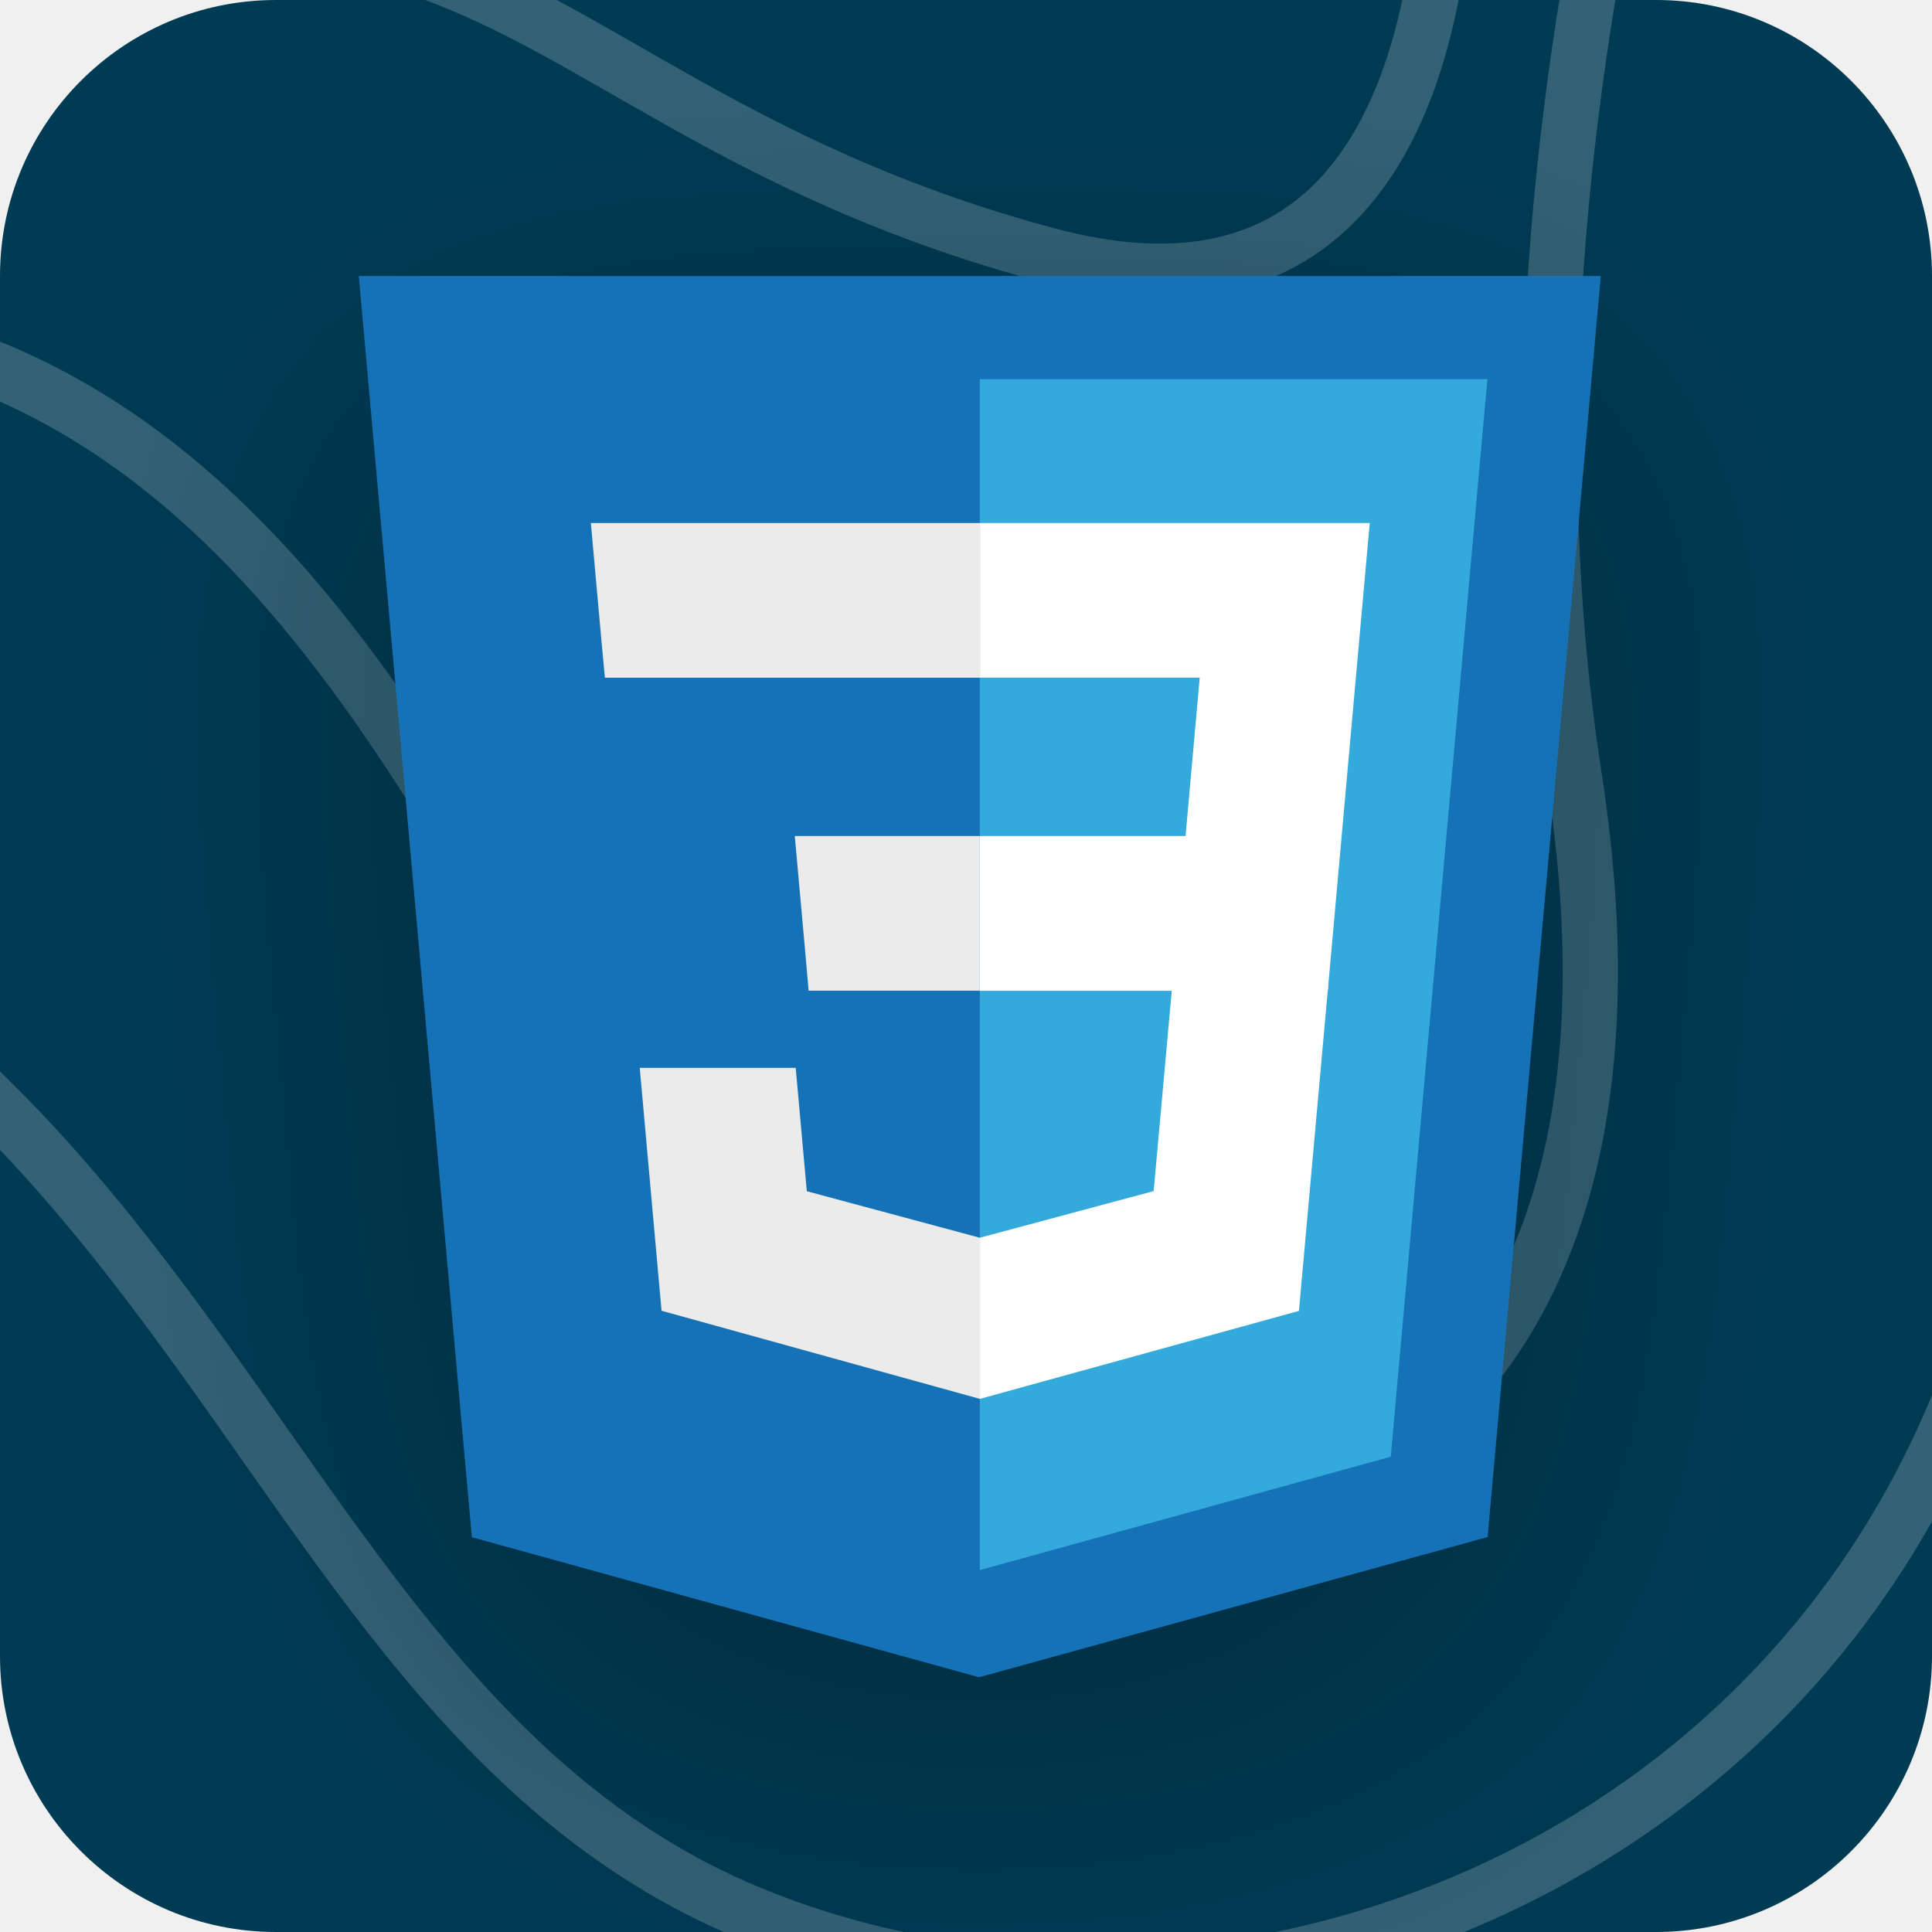
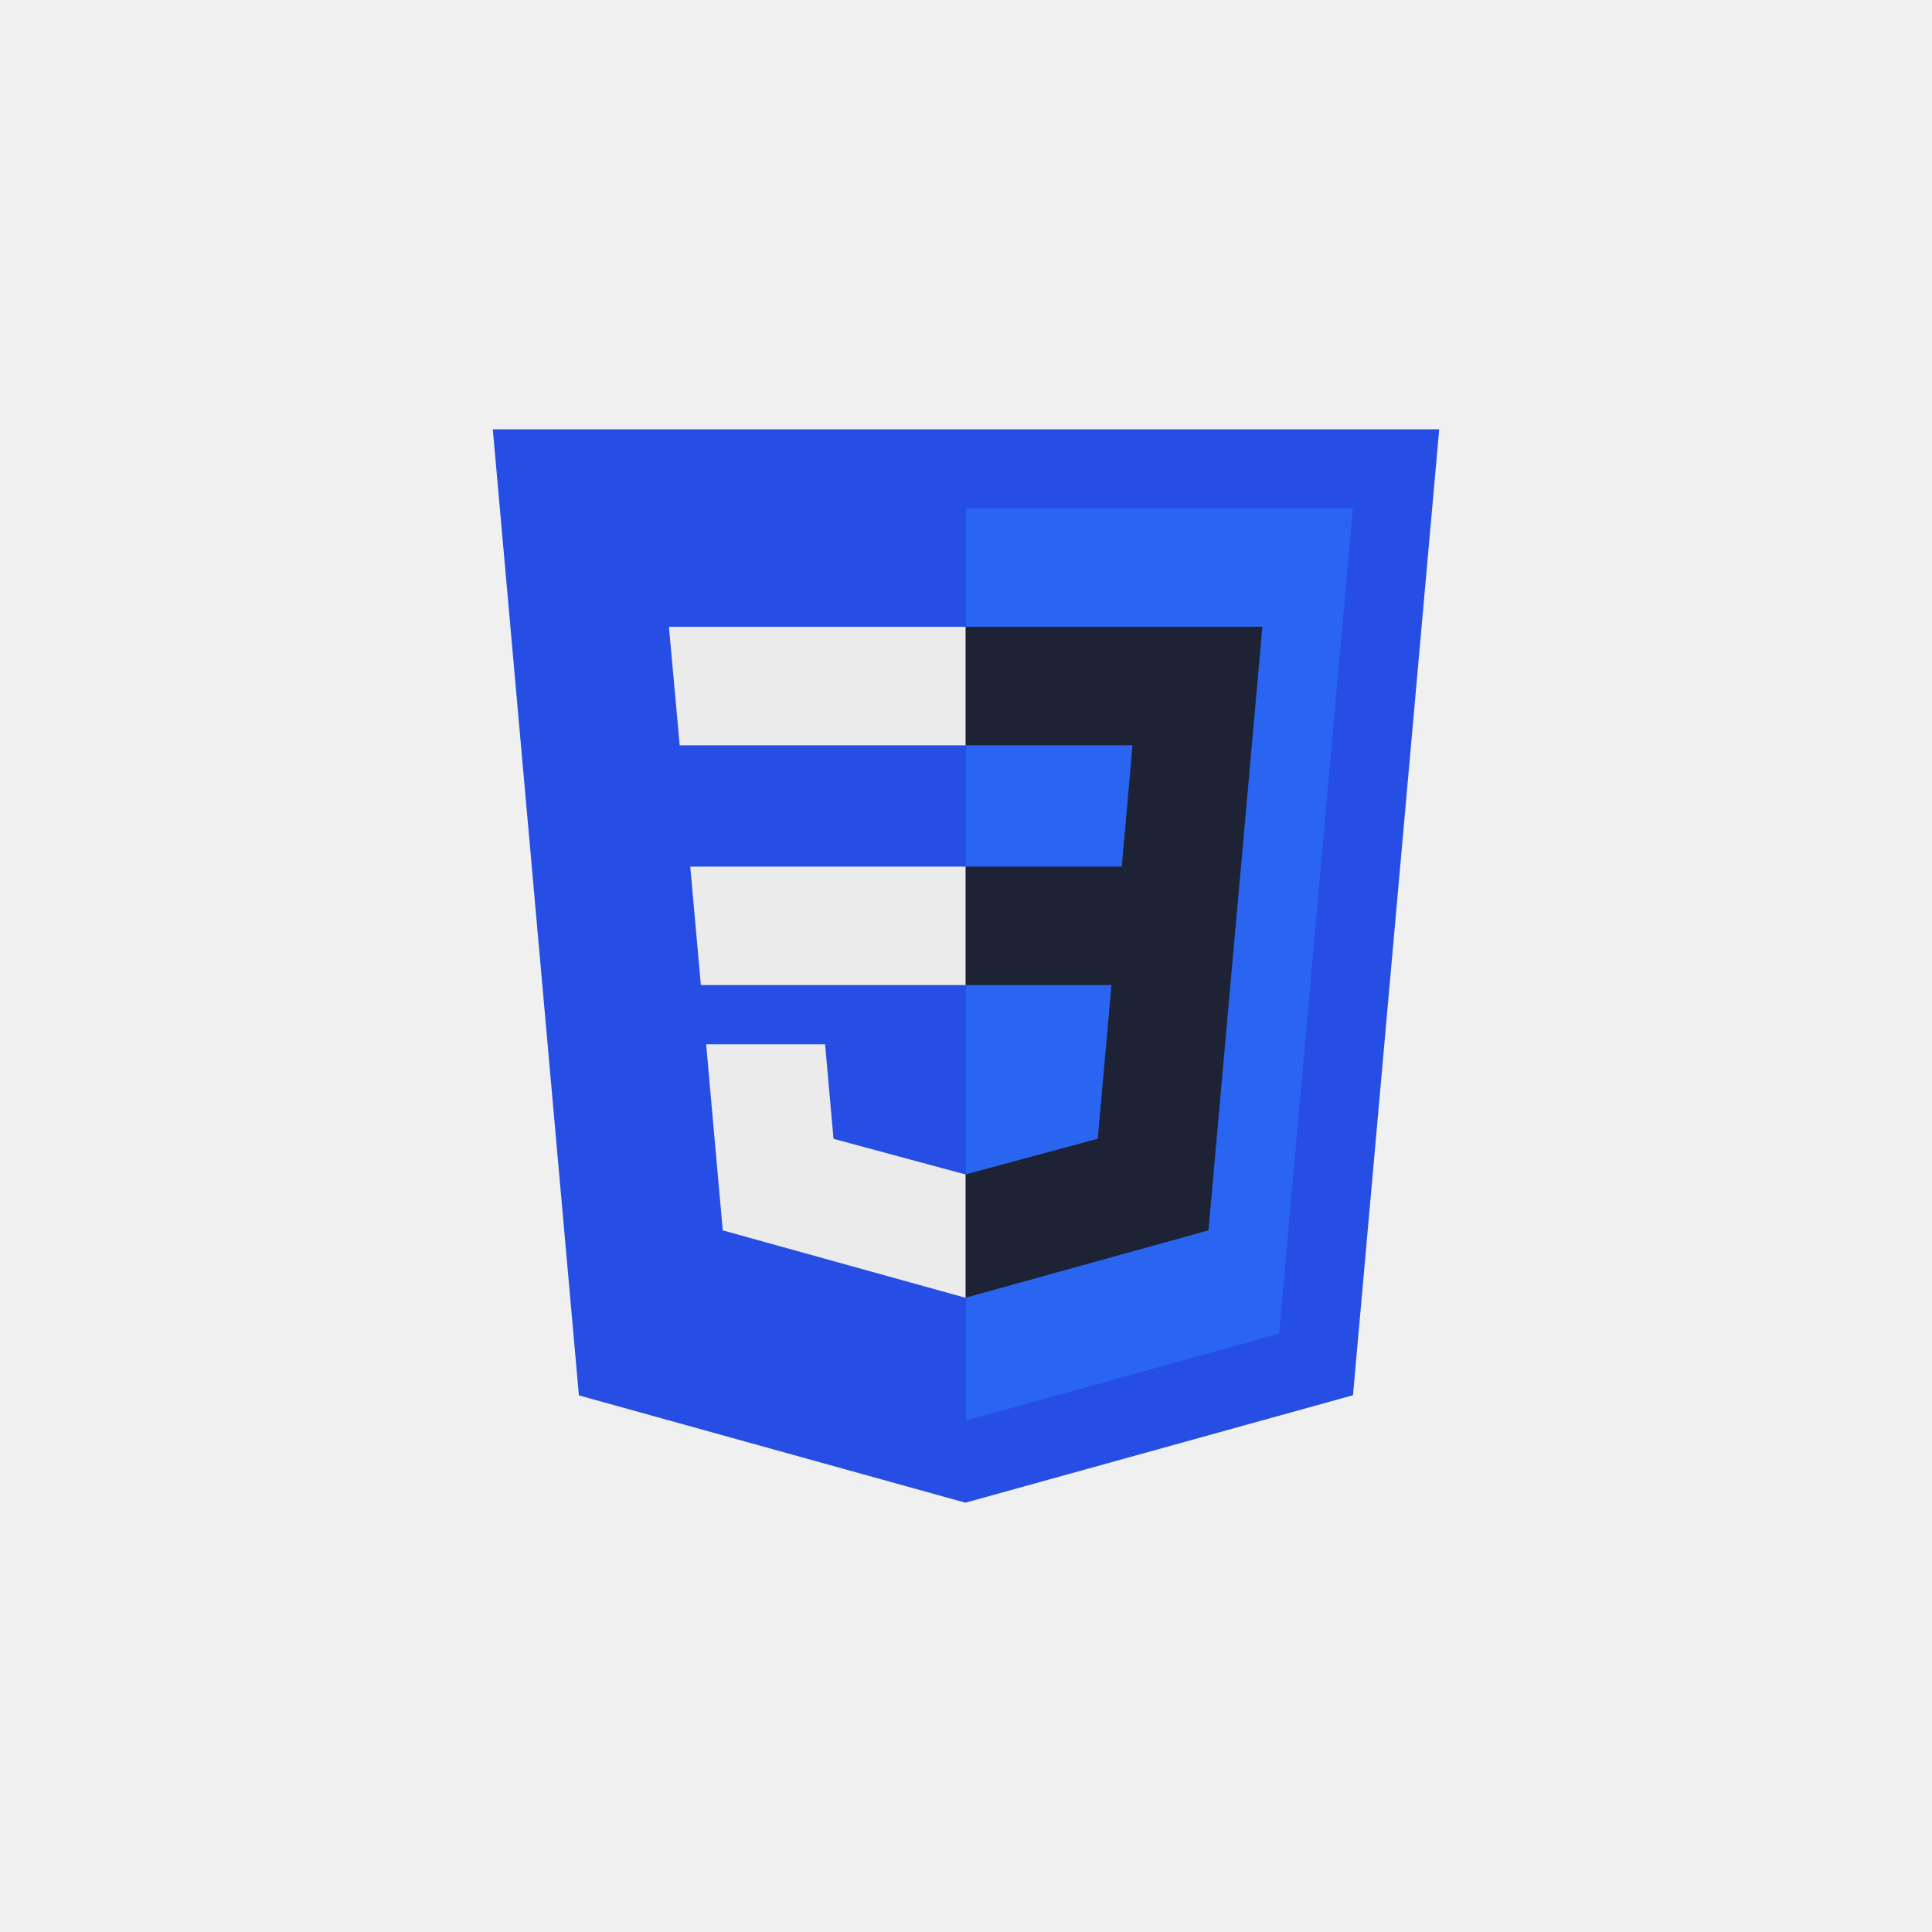
- <svg xmlns="http://www.w3.org/2000/svg" width="70" height="70" viewBox="0 0 70 70" fill="none">
-   <g clip-path="url(#clip0)">
-     <rect width="70" height="70" rx="10" fill="#003B54" />
-     <path d="M94.857 -15.518C94.857 -15.518 68.479 -2.956 73.161 28.121C78.413 62.967 47.953 77.922 27.141 69.308C6.329 60.664 7.785 28.689 -31.783 27.702C-72.207 26.715 -80.715 -13.544 -80.715 -13.544" stroke="white" stroke-opacity="0.2" stroke-width="2" stroke-miterlimit="10" />
-     <path d="M64.368 -24.881C64.368 -24.881 52.948 1.68 57.031 28.091C61.142 54.502 42.671 57.613 35.334 54.502C20.089 48.101 17.149 13.824 -7.46 11.61C-25.959 9.935 -50.853 23.186 -64.042 -6.874" stroke="white" stroke-opacity="0.2" stroke-width="2" stroke-miterlimit="10" />
-     <path d="M52.063 -13.036C52.063 -13.036 56.174 14.093 37.989 9.248C17.149 3.684 17.463 -9.357 -8.916 2.966C-18.308 7.363 -56.106 8.649 -48.483 -15.518" stroke="white" stroke-opacity="0.2" stroke-width="2" stroke-miterlimit="10" />
-     <path d="M38.874 45.14C43.242 45.14 46.782 39.677 46.782 32.937C46.782 26.197 43.242 20.733 38.874 20.733C34.507 20.733 30.966 26.197 30.966 32.937C30.966 39.677 34.507 45.14 38.874 45.14Z" stroke="white" stroke-opacity="0.2" stroke-width="2" stroke-miterlimit="10" />
-     <g filter="url(#filter0_d)">
-       <path d="M17.096 55.696L13 10H58L53.899 55.689L35.472 60.77L17.096 55.696Z" fill="#1572B6" />
-       <path d="M35.5 56.887L50.39 52.779L53.891 13.736H35.5V56.887Z" fill="#33A9DC" />
-       <path d="M35.5 30.291H42.955L43.468 24.553H35.5V18.951H49.628L49.493 20.455L48.108 35.9H35.5V30.291Z" fill="white" />
-       <path d="M35.531 44.847H35.505L29.232 43.16L28.83 38.691H23.179L23.969 47.491L35.51 50.686H35.543V44.847H35.531Z" fill="#EBEBEB" />
-       <path d="M42.477 35.655L41.799 43.155L35.515 44.842V50.681L47.064 47.496L47.148 46.548L48.129 35.653H42.477V35.655Z" fill="white" />
-       <path d="M35.52 18.951V24.555H21.916L21.799 23.297L21.543 20.455L21.408 18.951H35.52ZM35.5 30.291V35.895H29.297L29.188 34.636L28.932 31.795L28.797 30.291H35.497H35.5Z" fill="#EBEBEB" />
-     </g>
-   </g>
-   <defs>
-     <filter id="filter0_d" x="-2" y="-1" width="75" height="80.77" filterUnits="userSpaceOnUse" color-interpolation-filters="sRGB">
-       <feFlood flood-opacity="0" result="BackgroundImageFix" />
-       <feColorMatrix in="SourceAlpha" type="matrix" values="0 0 0 0 0 0 0 0 0 0 0 0 0 0 0 0 0 0 127 0" />
-       <feOffset dy="4" />
-       <feGaussianBlur stdDeviation="7.5" />
-       <feColorMatrix type="matrix" values="0 0 0 0 0 0 0 0 0 0 0 0 0 0 0 0 0 0 0.25 0" />
-       <feBlend mode="normal" in2="BackgroundImageFix" result="effect1_dropShadow" />
-       <feBlend mode="normal" in="SourceGraphic" in2="effect1_dropShadow" result="shape" />
-     </filter>
-     <clipPath id="clip0">
-       <rect width="70" height="70" rx="10" fill="white" />
-     </clipPath>
-   </defs>
+ <svg xmlns="http://www.w3.org/2000/svg" width="56" height="56" viewBox="0 0 56 56" fill="none">
+   <path d="M41.716 12.444L39.217 40.441L27.983 43.556L16.78 40.446L14.284 12.444H41.716Z" fill="#264DE4" />
+   <path d="M37.077 38.658L39.213 14.734H28V41.175L37.077 38.658Z" fill="#2965F1" />
+   <path d="M20.007 25.119L20.315 28.553H28V25.119H20.007Z" fill="#EBEBEB" />
+   <path d="M28 18.168H27.988H19.389L19.701 21.602H28V18.168Z" fill="#EBEBEB" />
+   <path d="M28 37.611V34.038L27.985 34.042L24.16 33.009L23.916 30.27H22.057H20.468L20.949 35.663L27.984 37.616L28 37.611Z" fill="#EBEBEB" />
+   <path d="M32.217 28.553L31.818 33.007L27.988 34.041V37.614L35.028 35.663L35.08 35.083L35.887 26.041L35.971 25.119L36.591 18.168H27.988V21.602H32.827L32.515 25.119H27.988V28.553H32.217Z" fill="#1E2235" />
</svg>
